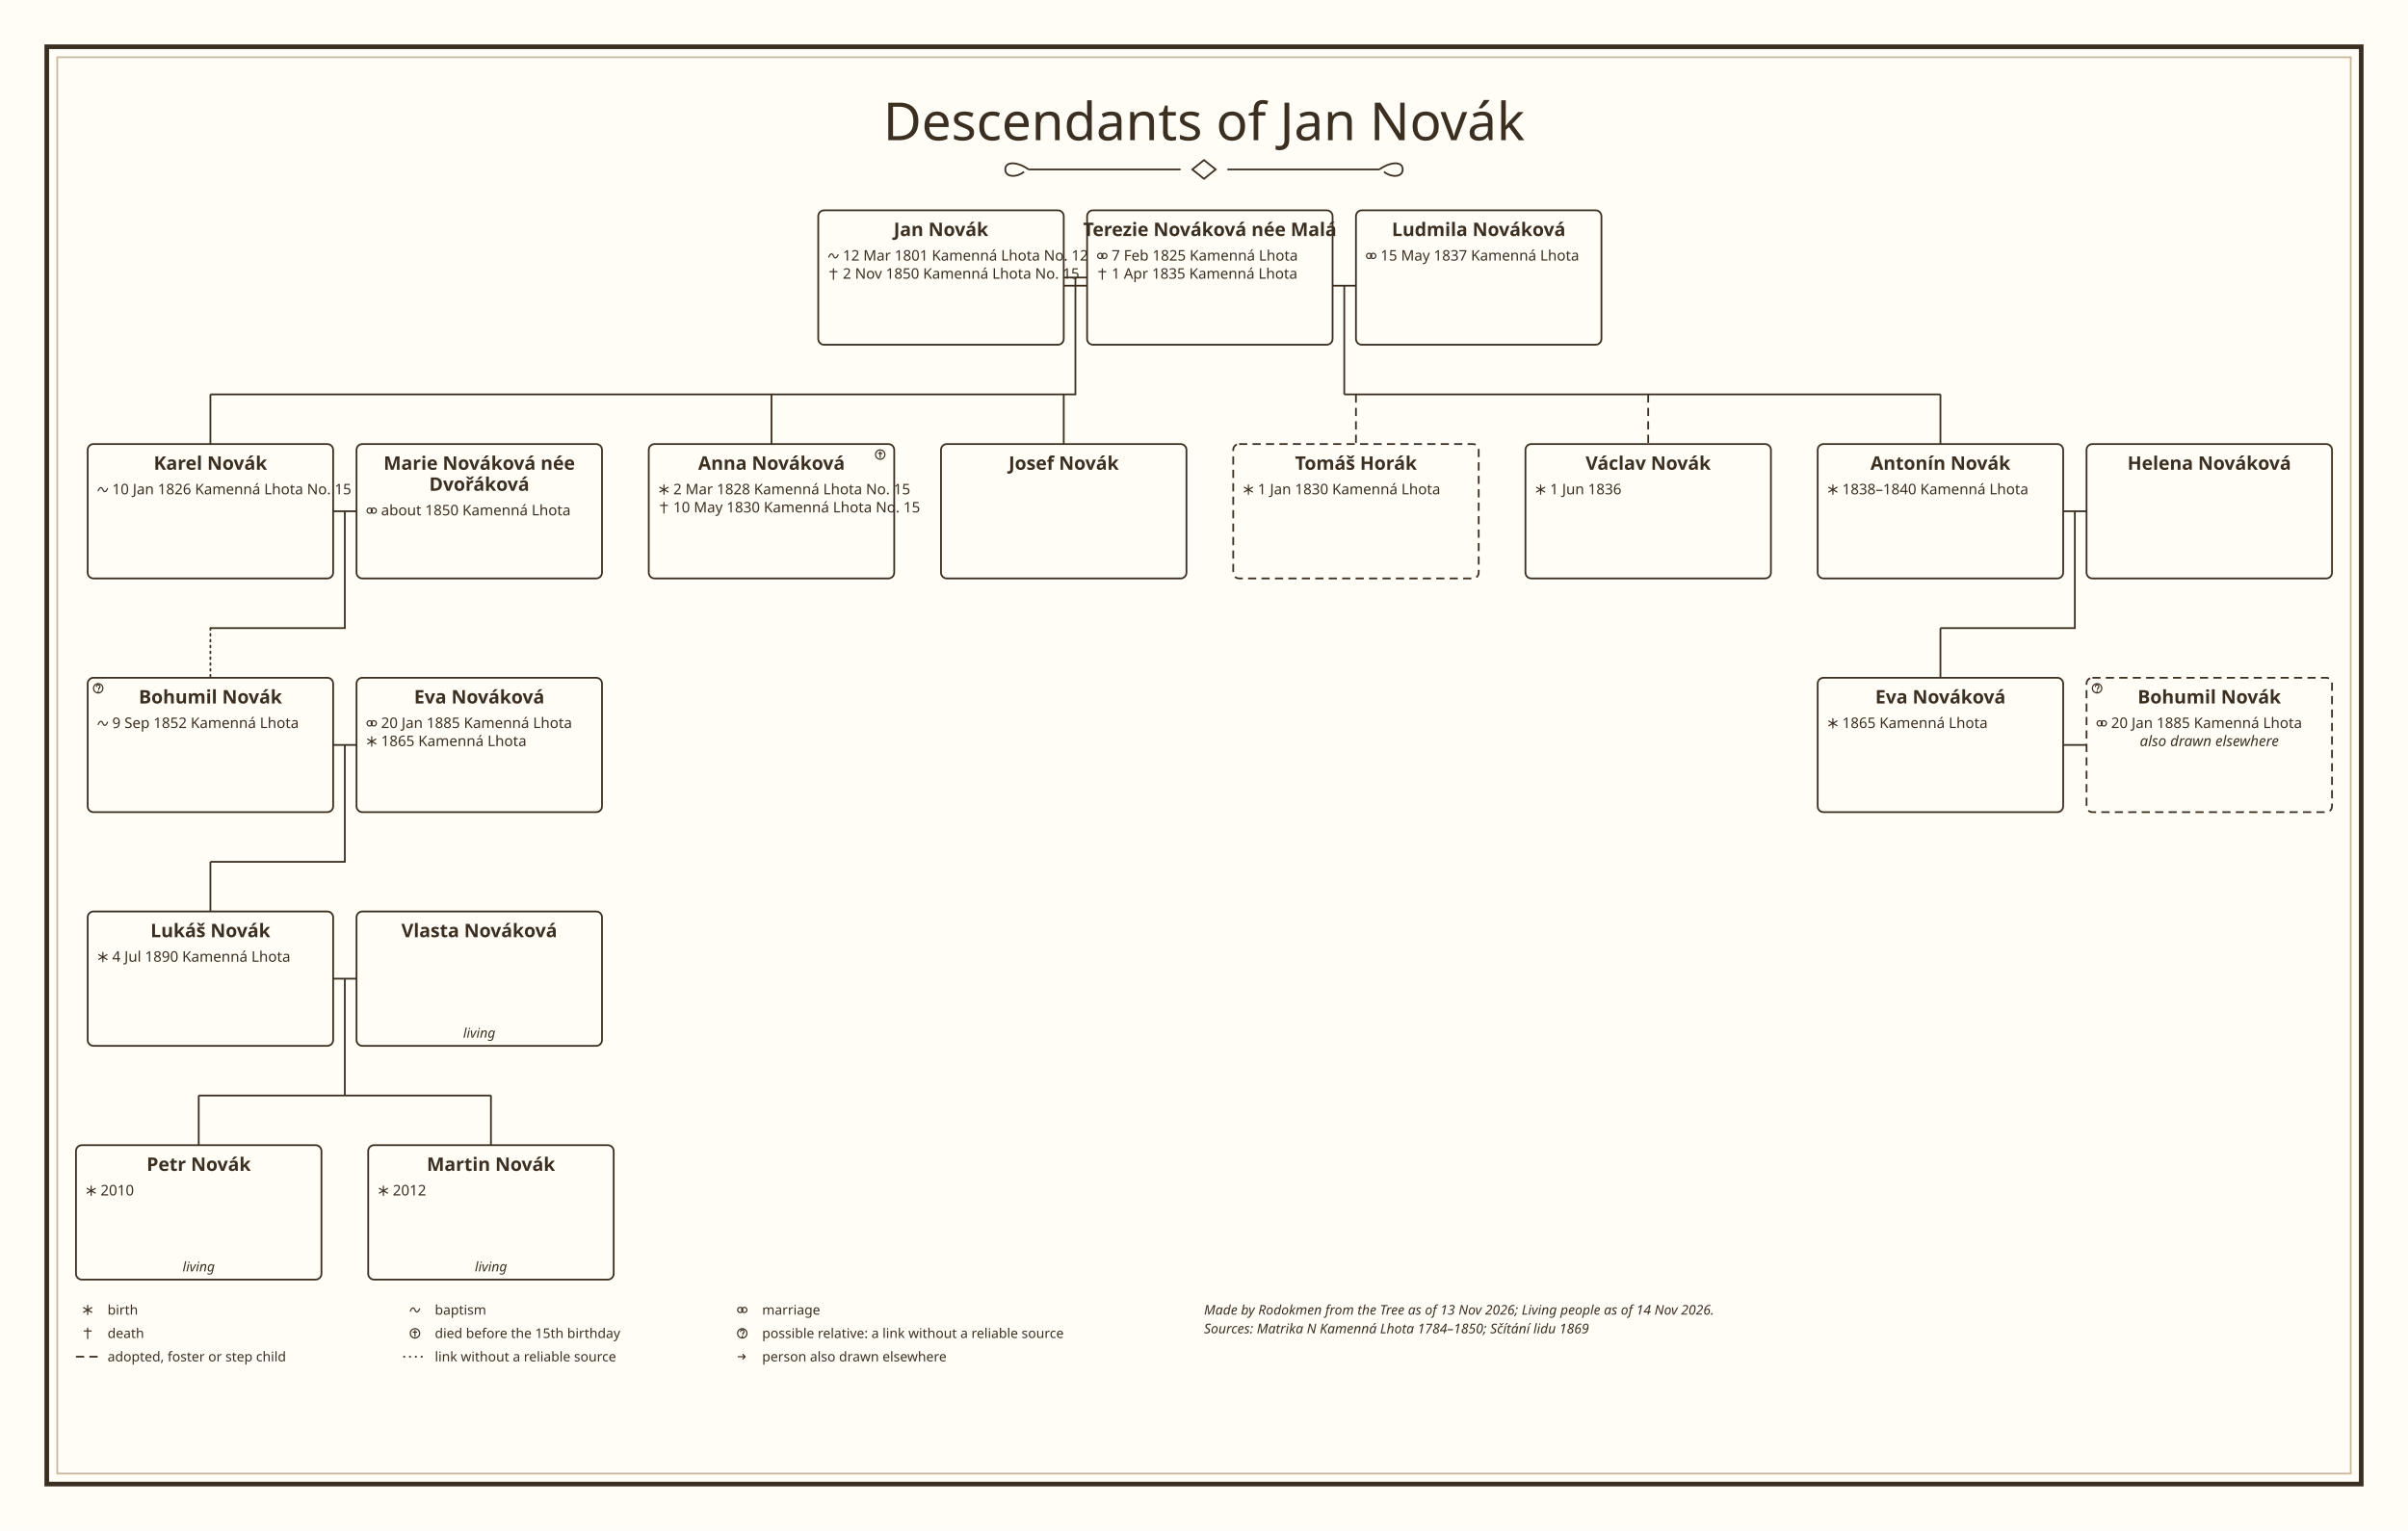
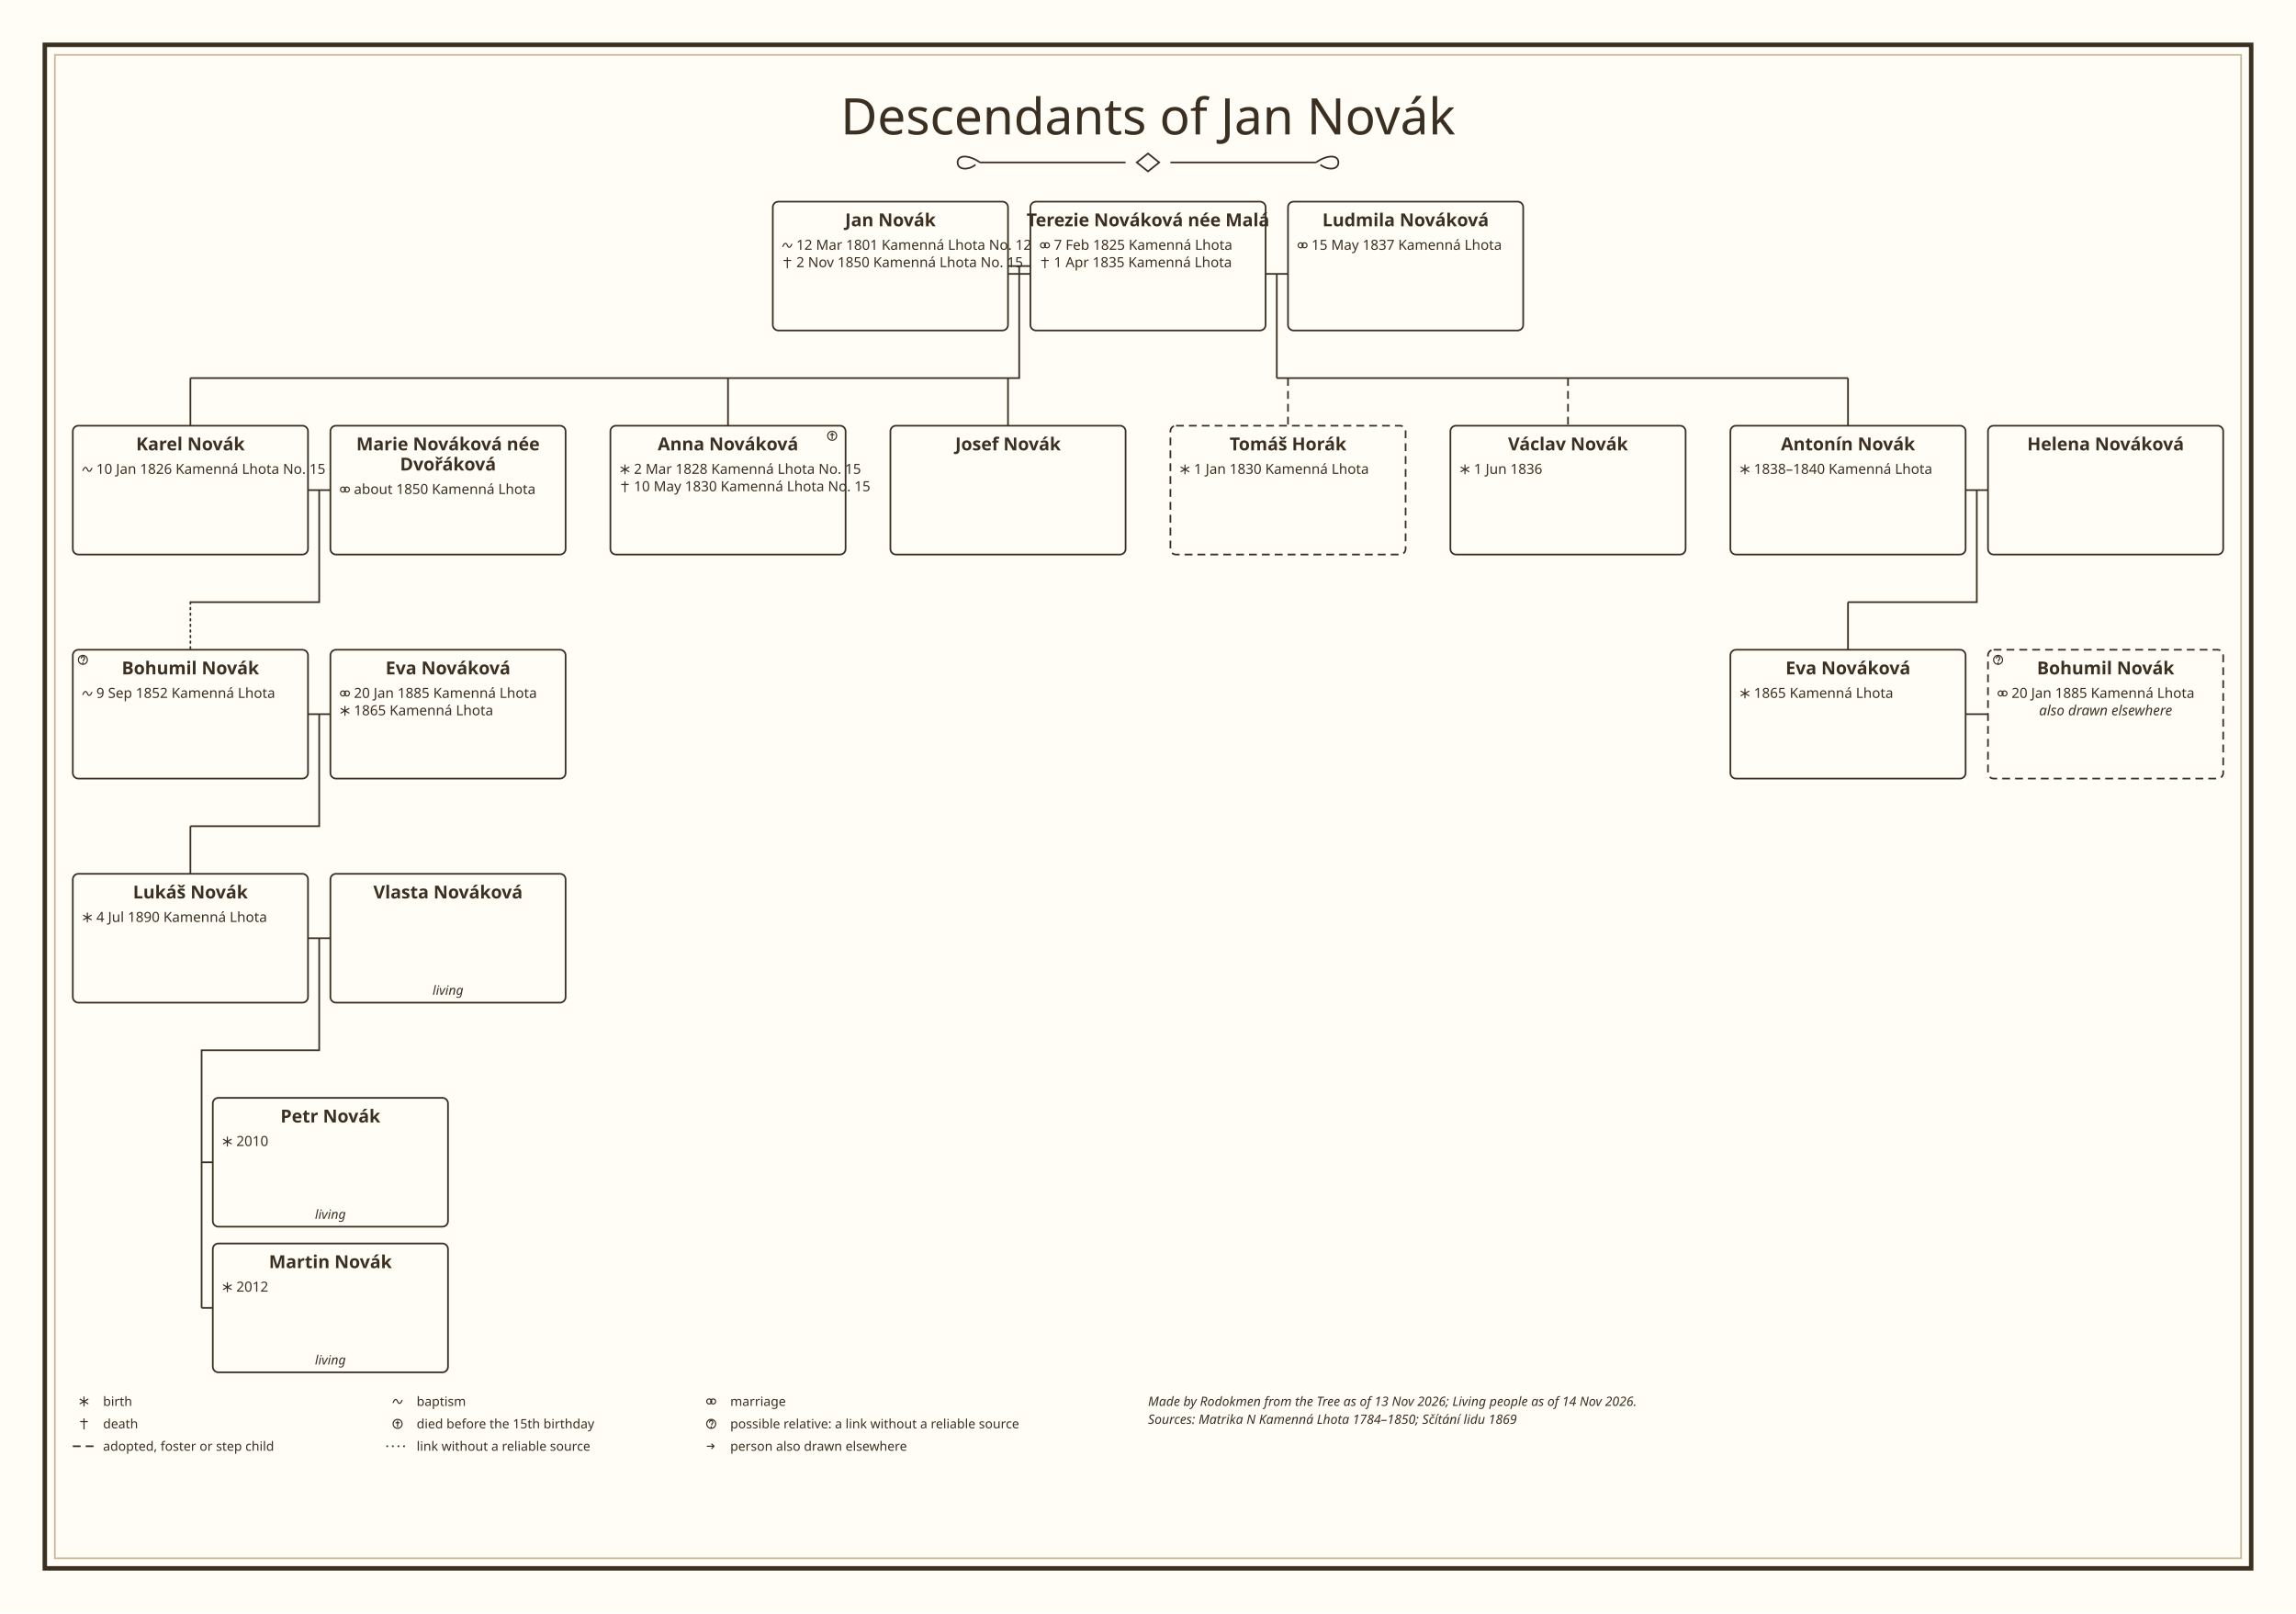
- <svg xmlns="http://www.w3.org/2000/svg" data-sheet="1" height="262mm" viewBox="0 0 4120 2620" width="412mm">
+ <svg xmlns="http://www.w3.org/2000/svg" data-sheet="1" height="288mm" viewBox="0 0 4100 2880" width="410mm">
  <style>/*FONTS*/</style>
-   <rect fill="#fffdf6" height="2620" width="4120" x="0" y="0" />
-   <rect fill="none" height="2460" stroke="#3b2f22" stroke-width="8" width="3960" x="80" y="80" />
-   <rect fill="none" height="2424" stroke="#c9b99a" stroke-width="3" width="3924" x="98" y="98" />
-   <text fill="#3b2f22" font-family="Grenze Gotisch" font-size="90" text-anchor="middle" x="2060" y="240">Descendants of Jan Novák</text>
-   <path d="M-300 0H-40M40 0H300M-300 0c-20 -14 -40 -14 -40 0s20 14 32 4M300 0c20 -14 40 -14 40 0s-20 14 -32 4M0 -16L20 0L0 16L-20 0Z" fill="none" stroke="#3b2f22" stroke-width="3" transform="translate(2060 290)" />
+   <rect fill="#fffdf6" height="2880" width="4100" x="0" y="0" />
+   <rect fill="none" height="2720" stroke="#3b2f22" stroke-width="8" width="3940" x="80" y="80" />
+   <rect fill="none" height="2684" stroke="#c9b99a" stroke-width="3" width="3904" x="98" y="98" />
+   <text fill="#3b2f22" font-family="Grenze Gotisch" font-size="90" text-anchor="middle" x="2050" y="240">Descendants of Jan Novák</text>
+   <path d="M-300 0H-40M40 0H300M-300 0c-20 -14 -40 -14 -40 0s20 14 32 4M300 0c20 -14 40 -14 40 0s-20 14 -32 4M0 -16L20 0L0 16L-20 0Z" fill="none" stroke="#3b2f22" stroke-width="3" transform="translate(2050 290)" />
  <g data-layer="chart" transform="translate(130 360) scale(1.000)">
    <g data-layer="lines">
-       <path d="M1690 115H1730" fill="none" stroke="#3b2f22" stroke-width="3" />
-       <path d="M1690 129H2190" fill="none" stroke="#3b2f22" stroke-width="3" />
-       <path d="M440 515H480" fill="none" stroke="#3b2f22" stroke-width="3" />
-       <path d="M440 915H480" fill="none" stroke="#3b2f22" stroke-width="3" />
-       <path d="M440 1315H480" fill="none" stroke="#3b2f22" stroke-width="3" />
-       <path d="M3400 515H3440" fill="none" stroke="#3b2f22" stroke-width="3" />
-       <path d="M3400 915H3440" fill="none" stroke="#3b2f22" stroke-width="3" />
-       <path d="M1710 115V315H230M1710 315H1710" fill="none" stroke="#3b2f22" stroke-width="3" />
-       <path d="M230 315V400" fill="none" stroke="#3b2f22" stroke-width="3" />
-       <path d="M1190 315V400" fill="none" stroke="#3b2f22" stroke-width="3" />
-       <path d="M1690 315V400" fill="none" stroke="#3b2f22" stroke-width="3" />
-       <path d="M2170 129V315H2170M2170 315H3190" fill="none" stroke="#3b2f22" stroke-width="3" />
-       <path d="M2190 315V400" fill="none" stroke="#3b2f22" stroke-dasharray="14 9" stroke-width="3" />
-       <path d="M2690 315V400" fill="none" stroke="#3b2f22" stroke-dasharray="14 9" stroke-width="3" />
-       <path d="M3190 315V400" fill="none" stroke="#3b2f22" stroke-width="3" />
-       <path d="M460 515V715H230M460 715H460" fill="none" stroke="#3b2f22" stroke-width="3" />
-       <path d="M230 715V800" fill="none" stroke="#3b2f22" stroke-dasharray="3 7" stroke-linecap="round" stroke-width="3" />
-       <path d="M460 915V1115H230M460 1115H460" fill="none" stroke="#3b2f22" stroke-width="3" />
-       <path d="M230 1115V1200" fill="none" stroke="#3b2f22" stroke-width="3" />
-       <path d="M460 1315V1515H210M460 1515H710" fill="none" stroke="#3b2f22" stroke-width="3" />
-       <path d="M210 1515V1600" fill="none" stroke="#3b2f22" stroke-width="3" />
-       <path d="M710 1515V1600" fill="none" stroke="#3b2f22" stroke-width="3" />
-       <path d="M3420 515V715H3190M3420 715H3420" fill="none" stroke="#3b2f22" stroke-width="3" />
-       <path d="M3190 715V800" fill="none" stroke="#3b2f22" stroke-width="3" />
+       <path d="M1670 115H1710" fill="none" stroke="#3b2f22" stroke-width="3" />
+       <path d="M1670 129H2170" fill="none" stroke="#3b2f22" stroke-width="3" />
+       <path d="M420 515H460" fill="none" stroke="#3b2f22" stroke-width="3" />
+       <path d="M420 915H460" fill="none" stroke="#3b2f22" stroke-width="3" />
+       <path d="M420 1315H460" fill="none" stroke="#3b2f22" stroke-width="3" />
+       <path d="M3380 515H3420" fill="none" stroke="#3b2f22" stroke-width="3" />
+       <path d="M3380 915H3420" fill="none" stroke="#3b2f22" stroke-width="3" />
+       <path d="M1690 115V315H210M1690 315H1690" fill="none" stroke="#3b2f22" stroke-width="3" />
+       <path d="M210 315V400" fill="none" stroke="#3b2f22" stroke-width="3" />
+       <path d="M1170 315V400" fill="none" stroke="#3b2f22" stroke-width="3" />
+       <path d="M1670 315V400" fill="none" stroke="#3b2f22" stroke-width="3" />
+       <path d="M2150 129V315H2150M2150 315H3170" fill="none" stroke="#3b2f22" stroke-width="3" />
+       <path d="M2170 315V400" fill="none" stroke="#3b2f22" stroke-dasharray="14 9" stroke-width="3" />
+       <path d="M2670 315V400" fill="none" stroke="#3b2f22" stroke-dasharray="14 9" stroke-width="3" />
+       <path d="M3170 315V400" fill="none" stroke="#3b2f22" stroke-width="3" />
+       <path d="M440 515V715H210M440 715H440" fill="none" stroke="#3b2f22" stroke-width="3" />
+       <path d="M210 715V800" fill="none" stroke="#3b2f22" stroke-dasharray="3 7" stroke-linecap="round" stroke-width="3" />
+       <path d="M440 915V1115H210M440 1115H440" fill="none" stroke="#3b2f22" stroke-width="3" />
+       <path d="M210 1115V1200" fill="none" stroke="#3b2f22" stroke-width="3" />
+       <path d="M440 1315V1515H230V1975" fill="none" stroke="#3b2f22" stroke-width="3" />
+       <path d="M230 1715H250" fill="none" stroke="#3b2f22" stroke-width="3" />
+       <path d="M230 1975H250" fill="none" stroke="#3b2f22" stroke-width="3" />
+       <path d="M3400 515V715H3170M3400 715H3400" fill="none" stroke="#3b2f22" stroke-width="3" />
+       <path d="M3170 715V800" fill="none" stroke="#3b2f22" stroke-width="3" />
    </g>
    <g data-layer="cards">
      <g data-card="person" data-key="0192f0c4-7a1e-7c3b-9d2a-000000000001" data-person="0192f0c4-7a1e-7c3b-9d2a-000000000001">
-         <rect fill="#fffdf6" height="230" rx="10" stroke="#3b2f22" stroke-width="3" width="420" x="1270" y="0" />
-         <text fill="#3b2f22" font-family="EB Garamond" font-size="32" font-weight="600" text-anchor="middle" x="1480" y="44">Jan Novák</text>
-         <text fill="#3b2f22" font-family="EB Garamond" font-size="25" x="1312" y="86">12 Mar 1801 Kamenná Lhota No. 12</text>
-         <text fill="#3b2f22" font-family="EB Garamond" font-size="25" x="1312" y="117">2 Nov 1850 Kamenná Lhota No. 15</text>
-         <path d="M2 12C5 5 8 5 10 10S15 15 18 8" fill="none" stroke="#3b2f22" stroke-linecap="round" stroke-linejoin="round" stroke-width="2" transform="translate(1286 68)" />
-         <path d="M10 1V19M4 6H16" fill="none" stroke="#3b2f22" stroke-linecap="round" stroke-linejoin="round" stroke-width="2" transform="translate(1286 99)" />
+         <rect fill="#fffdf6" height="230" rx="10" stroke="#3b2f22" stroke-width="3" width="420" x="1250" y="0" />
+         <text fill="#3b2f22" font-family="EB Garamond" font-size="32" font-weight="600" text-anchor="middle" x="1460" y="44">Jan Novák</text>
+         <text fill="#3b2f22" font-family="EB Garamond" font-size="25" x="1292" y="86">12 Mar 1801 Kamenná Lhota No. 12</text>
+         <text fill="#3b2f22" font-family="EB Garamond" font-size="25" x="1292" y="117">2 Nov 1850 Kamenná Lhota No. 15</text>
+         <path d="M2 12C5 5 8 5 10 10S15 15 18 8" fill="none" stroke="#3b2f22" stroke-linecap="round" stroke-linejoin="round" stroke-width="2" transform="translate(1266 68)" />
+         <path d="M10 1V19M4 6H16" fill="none" stroke="#3b2f22" stroke-linecap="round" stroke-linejoin="round" stroke-width="2" transform="translate(1266 99)" />
      </g>
      <g data-card="partner" data-key="0192f0c4-7a1e-7c3b-9d2a-000000000001+0192f0c4-7a1e-7c3b-9d2a-000000000101" data-person="0192f0c4-7a1e-7c3b-9d2a-000000000002">
-         <rect fill="#fffdf6" height="230" rx="10" stroke="#3b2f22" stroke-width="3" width="420" x="1730" y="0" />
-         <text fill="#3b2f22" font-family="EB Garamond" font-size="32" font-weight="600" text-anchor="middle" x="1940" y="44">Terezie Nováková née Malá</text>
-         <text fill="#3b2f22" font-family="EB Garamond" font-size="25" x="1772" y="86">7 Feb 1825 Kamenná Lhota</text>
-         <text fill="#3b2f22" font-family="EB Garamond" font-size="25" x="1772" y="117">1 Apr 1835 Kamenná Lhota</text>
-         <path d="M2 10a4.5 4.5 0 1 0 9 0a4.5 4.5 0 1 0 -9 0M9 10a4.5 4.5 0 1 0 9 0a4.5 4.5 0 1 0 -9 0" fill="none" stroke="#3b2f22" stroke-linecap="round" stroke-linejoin="round" stroke-width="2" transform="translate(1746 68)" />
-         <path d="M10 1V19M4 6H16" fill="none" stroke="#3b2f22" stroke-linecap="round" stroke-linejoin="round" stroke-width="2" transform="translate(1746 99)" />
+         <rect fill="#fffdf6" height="230" rx="10" stroke="#3b2f22" stroke-width="3" width="420" x="1710" y="0" />
+         <text fill="#3b2f22" font-family="EB Garamond" font-size="32" font-weight="600" text-anchor="middle" x="1920" y="44">Terezie Nováková née Malá</text>
+         <text fill="#3b2f22" font-family="EB Garamond" font-size="25" x="1752" y="86">7 Feb 1825 Kamenná Lhota</text>
+         <text fill="#3b2f22" font-family="EB Garamond" font-size="25" x="1752" y="117">1 Apr 1835 Kamenná Lhota</text>
+         <path d="M2 10a4.5 4.5 0 1 0 9 0a4.5 4.5 0 1 0 -9 0M9 10a4.5 4.5 0 1 0 9 0a4.5 4.5 0 1 0 -9 0" fill="none" stroke="#3b2f22" stroke-linecap="round" stroke-linejoin="round" stroke-width="2" transform="translate(1726 68)" />
+         <path d="M10 1V19M4 6H16" fill="none" stroke="#3b2f22" stroke-linecap="round" stroke-linejoin="round" stroke-width="2" transform="translate(1726 99)" />
      </g>
      <g data-card="partner" data-key="0192f0c4-7a1e-7c3b-9d2a-000000000001+0192f0c4-7a1e-7c3b-9d2a-000000000102" data-person="0192f0c4-7a1e-7c3b-9d2a-000000000003">
-         <rect fill="#fffdf6" height="230" rx="10" stroke="#3b2f22" stroke-width="3" width="420" x="2190" y="0" />
-         <text fill="#3b2f22" font-family="EB Garamond" font-size="32" font-weight="600" text-anchor="middle" x="2400" y="44">Ludmila Nováková</text>
-         <text fill="#3b2f22" font-family="EB Garamond" font-size="25" x="2232" y="86">15 May 1837 Kamenná Lhota</text>
-         <path d="M2 10a4.5 4.5 0 1 0 9 0a4.5 4.5 0 1 0 -9 0M9 10a4.5 4.5 0 1 0 9 0a4.5 4.5 0 1 0 -9 0" fill="none" stroke="#3b2f22" stroke-linecap="round" stroke-linejoin="round" stroke-width="2" transform="translate(2206 68)" />
+         <rect fill="#fffdf6" height="230" rx="10" stroke="#3b2f22" stroke-width="3" width="420" x="2170" y="0" />
+         <text fill="#3b2f22" font-family="EB Garamond" font-size="32" font-weight="600" text-anchor="middle" x="2380" y="44">Ludmila Nováková</text>
+         <text fill="#3b2f22" font-family="EB Garamond" font-size="25" x="2212" y="86">15 May 1837 Kamenná Lhota</text>
+         <path d="M2 10a4.5 4.5 0 1 0 9 0a4.5 4.5 0 1 0 -9 0M9 10a4.5 4.5 0 1 0 9 0a4.5 4.5 0 1 0 -9 0" fill="none" stroke="#3b2f22" stroke-linecap="round" stroke-linejoin="round" stroke-width="2" transform="translate(2186 68)" />
      </g>
      <g data-card="person" data-key="0192f0c4-7a1e-7c3b-9d2a-000000000004" data-person="0192f0c4-7a1e-7c3b-9d2a-000000000004">
-         <rect fill="#fffdf6" height="230" rx="10" stroke="#3b2f22" stroke-width="3" width="420" x="20" y="400" />
-         <text fill="#3b2f22" font-family="EB Garamond" font-size="32" font-weight="600" text-anchor="middle" x="230" y="444">Karel Novák</text>
-         <text fill="#3b2f22" font-family="EB Garamond" font-size="25" x="62" y="486">10 Jan 1826 Kamenná Lhota No. 15</text>
-         <path d="M2 12C5 5 8 5 10 10S15 15 18 8" fill="none" stroke="#3b2f22" stroke-linecap="round" stroke-linejoin="round" stroke-width="2" transform="translate(36 468)" />
+         <rect fill="#fffdf6" height="230" rx="10" stroke="#3b2f22" stroke-width="3" width="420" x="0" y="400" />
+         <text fill="#3b2f22" font-family="EB Garamond" font-size="32" font-weight="600" text-anchor="middle" x="210" y="444">Karel Novák</text>
+         <text fill="#3b2f22" font-family="EB Garamond" font-size="25" x="42" y="486">10 Jan 1826 Kamenná Lhota No. 15</text>
+         <path d="M2 12C5 5 8 5 10 10S15 15 18 8" fill="none" stroke="#3b2f22" stroke-linecap="round" stroke-linejoin="round" stroke-width="2" transform="translate(16 468)" />
      </g>
      <g data-card="partner" data-key="0192f0c4-7a1e-7c3b-9d2a-000000000004+0192f0c4-7a1e-7c3b-9d2a-000000000103" data-person="0192f0c4-7a1e-7c3b-9d2a-000000000010">
-         <rect fill="#fffdf6" height="230" rx="10" stroke="#3b2f22" stroke-width="3" width="420" x="480" y="400" />
-         <text fill="#3b2f22" font-family="EB Garamond" font-size="32" font-weight="600" text-anchor="middle" x="690" y="444">Marie Nováková née</text>
-         <text fill="#3b2f22" font-family="EB Garamond" font-size="32" font-weight="600" text-anchor="middle" x="690" y="480">Dvořáková</text>
-         <text fill="#3b2f22" font-family="EB Garamond" font-size="25" x="522" y="522">about 1850 Kamenná Lhota</text>
-         <path d="M2 10a4.5 4.5 0 1 0 9 0a4.5 4.5 0 1 0 -9 0M9 10a4.5 4.5 0 1 0 9 0a4.5 4.5 0 1 0 -9 0" fill="none" stroke="#3b2f22" stroke-linecap="round" stroke-linejoin="round" stroke-width="2" transform="translate(496 504)" />
+         <rect fill="#fffdf6" height="230" rx="10" stroke="#3b2f22" stroke-width="3" width="420" x="460" y="400" />
+         <text fill="#3b2f22" font-family="EB Garamond" font-size="32" font-weight="600" text-anchor="middle" x="670" y="444">Marie Nováková née</text>
+         <text fill="#3b2f22" font-family="EB Garamond" font-size="32" font-weight="600" text-anchor="middle" x="670" y="480">Dvořáková</text>
+         <text fill="#3b2f22" font-family="EB Garamond" font-size="25" x="502" y="522">about 1850 Kamenná Lhota</text>
+         <path d="M2 10a4.5 4.5 0 1 0 9 0a4.5 4.5 0 1 0 -9 0M9 10a4.5 4.5 0 1 0 9 0a4.5 4.5 0 1 0 -9 0" fill="none" stroke="#3b2f22" stroke-linecap="round" stroke-linejoin="round" stroke-width="2" transform="translate(476 504)" />
      </g>
      <g data-card="person" data-key="0192f0c4-7a1e-7c3b-9d2a-000000000011" data-person="0192f0c4-7a1e-7c3b-9d2a-000000000011">
-         <rect fill="#fffdf6" height="230" rx="10" stroke="#3b2f22" stroke-width="3" width="420" x="20" y="800" />
-         <text fill="#3b2f22" font-family="EB Garamond" font-size="32" font-weight="600" text-anchor="middle" x="230" y="844">Bohumil Novák</text>
-         <text fill="#3b2f22" font-family="EB Garamond" font-size="25" x="62" y="886">9 Sep 1852 Kamenná Lhota</text>
-         <path d="M2 12C5 5 8 5 10 10S15 15 18 8" fill="none" stroke="#3b2f22" stroke-linecap="round" stroke-linejoin="round" stroke-width="2" transform="translate(36 868)" />
-         <path d="M7 7a3 3 0 1 1 4 3v2M10 15v2M2 10a8 8 0 1 0 16 0a8 8 0 1 0 -16 0" fill="none" stroke="#3b2f22" stroke-linecap="round" stroke-linejoin="round" stroke-width="2" transform="translate(28 808)" />
+         <rect fill="#fffdf6" height="230" rx="10" stroke="#3b2f22" stroke-width="3" width="420" x="0" y="800" />
+         <text fill="#3b2f22" font-family="EB Garamond" font-size="32" font-weight="600" text-anchor="middle" x="210" y="844">Bohumil Novák</text>
+         <text fill="#3b2f22" font-family="EB Garamond" font-size="25" x="42" y="886">9 Sep 1852 Kamenná Lhota</text>
+         <path d="M2 12C5 5 8 5 10 10S15 15 18 8" fill="none" stroke="#3b2f22" stroke-linecap="round" stroke-linejoin="round" stroke-width="2" transform="translate(16 868)" />
+         <path d="M7 7a3 3 0 1 1 4 3v2M10 15v2M2 10a8 8 0 1 0 16 0a8 8 0 1 0 -16 0" fill="none" stroke="#3b2f22" stroke-linecap="round" stroke-linejoin="round" stroke-width="2" transform="translate(8 808)" />
      </g>
      <g data-card="partner" data-key="0192f0c4-7a1e-7c3b-9d2a-000000000011+0192f0c4-7a1e-7c3b-9d2a-000000000105" data-person="0192f0c4-7a1e-7c3b-9d2a-000000000012">
-         <rect fill="#fffdf6" height="230" rx="10" stroke="#3b2f22" stroke-width="3" width="420" x="480" y="800" />
-         <text fill="#3b2f22" font-family="EB Garamond" font-size="32" font-weight="600" text-anchor="middle" x="690" y="844">Eva Nováková</text>
-         <text fill="#3b2f22" font-family="EB Garamond" font-size="25" x="522" y="886">20 Jan 1885 Kamenná Lhota</text>
-         <text fill="#3b2f22" font-family="EB Garamond" font-size="25" x="522" y="917">1865 Kamenná Lhota</text>
-         <path d="M2 10a4.5 4.5 0 1 0 9 0a4.5 4.5 0 1 0 -9 0M9 10a4.5 4.5 0 1 0 9 0a4.5 4.5 0 1 0 -9 0" fill="none" stroke="#3b2f22" stroke-linecap="round" stroke-linejoin="round" stroke-width="2" transform="translate(496 868)" />
-         <path d="M10 2V18M3 6L17 14M17 6L3 14" fill="none" stroke="#3b2f22" stroke-linecap="round" stroke-linejoin="round" stroke-width="2" transform="translate(496 899)" />
+         <rect fill="#fffdf6" height="230" rx="10" stroke="#3b2f22" stroke-width="3" width="420" x="460" y="800" />
+         <text fill="#3b2f22" font-family="EB Garamond" font-size="32" font-weight="600" text-anchor="middle" x="670" y="844">Eva Nováková</text>
+         <text fill="#3b2f22" font-family="EB Garamond" font-size="25" x="502" y="886">20 Jan 1885 Kamenná Lhota</text>
+         <text fill="#3b2f22" font-family="EB Garamond" font-size="25" x="502" y="917">1865 Kamenná Lhota</text>
+         <path d="M2 10a4.5 4.5 0 1 0 9 0a4.5 4.5 0 1 0 -9 0M9 10a4.5 4.5 0 1 0 9 0a4.5 4.5 0 1 0 -9 0" fill="none" stroke="#3b2f22" stroke-linecap="round" stroke-linejoin="round" stroke-width="2" transform="translate(476 868)" />
+         <path d="M10 2V18M3 6L17 14M17 6L3 14" fill="none" stroke="#3b2f22" stroke-linecap="round" stroke-linejoin="round" stroke-width="2" transform="translate(476 899)" />
      </g>
      <g data-card="person" data-key="0192f0c4-7a1e-7c3b-9d2a-000000000013" data-person="0192f0c4-7a1e-7c3b-9d2a-000000000013">
-         <rect fill="#fffdf6" height="230" rx="10" stroke="#3b2f22" stroke-width="3" width="420" x="20" y="1200" />
-         <text fill="#3b2f22" font-family="EB Garamond" font-size="32" font-weight="600" text-anchor="middle" x="230" y="1244">Lukáš Novák</text>
-         <text fill="#3b2f22" font-family="EB Garamond" font-size="25" x="62" y="1286">4 Jul 1890 Kamenná Lhota</text>
-         <path d="M10 2V18M3 6L17 14M17 6L3 14" fill="none" stroke="#3b2f22" stroke-linecap="round" stroke-linejoin="round" stroke-width="2" transform="translate(36 1268)" />
+         <rect fill="#fffdf6" height="230" rx="10" stroke="#3b2f22" stroke-width="3" width="420" x="0" y="1200" />
+         <text fill="#3b2f22" font-family="EB Garamond" font-size="32" font-weight="600" text-anchor="middle" x="210" y="1244">Lukáš Novák</text>
+         <text fill="#3b2f22" font-family="EB Garamond" font-size="25" x="42" y="1286">4 Jul 1890 Kamenná Lhota</text>
+         <path d="M10 2V18M3 6L17 14M17 6L3 14" fill="none" stroke="#3b2f22" stroke-linecap="round" stroke-linejoin="round" stroke-width="2" transform="translate(16 1268)" />
      </g>
      <g data-card="partner" data-key="0192f0c4-7a1e-7c3b-9d2a-000000000013+0192f0c4-7a1e-7c3b-9d2a-000000000106" data-person="0192f0c4-7a1e-7c3b-9d2a-000000000017">
-         <rect fill="#fffdf6" height="230" rx="10" stroke="#3b2f22" stroke-width="3" width="420" x="480" y="1200" />
-         <text fill="#3b2f22" font-family="EB Garamond" font-size="32" font-weight="600" text-anchor="middle" x="690" y="1244">Vlasta Nováková</text>
-         <text fill="#3b2f22" font-family="EB Garamond" font-size="23" font-style="italic" text-anchor="middle" x="690" y="1416">living</text>
+         <rect fill="#fffdf6" height="230" rx="10" stroke="#3b2f22" stroke-width="3" width="420" x="460" y="1200" />
+         <text fill="#3b2f22" font-family="EB Garamond" font-size="32" font-weight="600" text-anchor="middle" x="670" y="1244">Vlasta Nováková</text>
+         <text fill="#3b2f22" font-family="EB Garamond" font-size="23" font-style="italic" text-anchor="middle" x="670" y="1416">living</text>
      </g>
      <g data-card="person" data-key="0192f0c4-7a1e-7c3b-9d2a-000000000014" data-person="0192f0c4-7a1e-7c3b-9d2a-000000000014">
-         <rect fill="#fffdf6" height="230" rx="10" stroke="#3b2f22" stroke-width="3" width="420" x="0" y="1600" />
-         <text fill="#3b2f22" font-family="EB Garamond" font-size="32" font-weight="600" text-anchor="middle" x="210" y="1644">Petr Novák</text>
-         <text fill="#3b2f22" font-family="EB Garamond" font-size="25" x="42" y="1686">2010</text>
-         <text fill="#3b2f22" font-family="EB Garamond" font-size="23" font-style="italic" text-anchor="middle" x="210" y="1816">living</text>
-         <path d="M10 2V18M3 6L17 14M17 6L3 14" fill="none" stroke="#3b2f22" stroke-linecap="round" stroke-linejoin="round" stroke-width="2" transform="translate(16 1668)" />
+         <rect fill="#fffdf6" height="230" rx="10" stroke="#3b2f22" stroke-width="3" width="420" x="250" y="1600" />
+         <text fill="#3b2f22" font-family="EB Garamond" font-size="32" font-weight="600" text-anchor="middle" x="460" y="1644">Petr Novák</text>
+         <text fill="#3b2f22" font-family="EB Garamond" font-size="25" x="292" y="1686">2010</text>
+         <text fill="#3b2f22" font-family="EB Garamond" font-size="23" font-style="italic" text-anchor="middle" x="460" y="1816">living</text>
+         <path d="M10 2V18M3 6L17 14M17 6L3 14" fill="none" stroke="#3b2f22" stroke-linecap="round" stroke-linejoin="round" stroke-width="2" transform="translate(266 1668)" />
      </g>
      <g data-card="person" data-key="0192f0c4-7a1e-7c3b-9d2a-000000000018" data-person="0192f0c4-7a1e-7c3b-9d2a-000000000018">
-         <rect fill="#fffdf6" height="230" rx="10" stroke="#3b2f22" stroke-width="3" width="420" x="500" y="1600" />
-         <text fill="#3b2f22" font-family="EB Garamond" font-size="32" font-weight="600" text-anchor="middle" x="710" y="1644">Martin Novák</text>
-         <text fill="#3b2f22" font-family="EB Garamond" font-size="25" x="542" y="1686">2012</text>
-         <text fill="#3b2f22" font-family="EB Garamond" font-size="23" font-style="italic" text-anchor="middle" x="710" y="1816">living</text>
-         <path d="M10 2V18M3 6L17 14M17 6L3 14" fill="none" stroke="#3b2f22" stroke-linecap="round" stroke-linejoin="round" stroke-width="2" transform="translate(516 1668)" />
+         <rect fill="#fffdf6" height="230" rx="10" stroke="#3b2f22" stroke-width="3" width="420" x="250" y="1860" />
+         <text fill="#3b2f22" font-family="EB Garamond" font-size="32" font-weight="600" text-anchor="middle" x="460" y="1904">Martin Novák</text>
+         <text fill="#3b2f22" font-family="EB Garamond" font-size="25" x="292" y="1946">2012</text>
+         <text fill="#3b2f22" font-family="EB Garamond" font-size="23" font-style="italic" text-anchor="middle" x="460" y="2076">living</text>
+         <path d="M10 2V18M3 6L17 14M17 6L3 14" fill="none" stroke="#3b2f22" stroke-linecap="round" stroke-linejoin="round" stroke-width="2" transform="translate(266 1928)" />
      </g>
      <g data-card="person" data-key="0192f0c4-7a1e-7c3b-9d2a-000000000005" data-person="0192f0c4-7a1e-7c3b-9d2a-000000000005">
-         <rect fill="#fffdf6" height="230" rx="10" stroke="#3b2f22" stroke-width="3" width="420" x="980" y="400" />
-         <text fill="#3b2f22" font-family="EB Garamond" font-size="32" font-weight="600" text-anchor="middle" x="1190" y="444">Anna Nováková</text>
-         <text fill="#3b2f22" font-family="EB Garamond" font-size="25" x="1022" y="486">2 Mar 1828 Kamenná Lhota No. 15</text>
-         <text fill="#3b2f22" font-family="EB Garamond" font-size="25" x="1022" y="517">10 May 1830 Kamenná Lhota No. 15</text>
-         <path d="M10 2V18M3 6L17 14M17 6L3 14" fill="none" stroke="#3b2f22" stroke-linecap="round" stroke-linejoin="round" stroke-width="2" transform="translate(996 468)" />
-         <path d="M10 1V19M4 6H16" fill="none" stroke="#3b2f22" stroke-linecap="round" stroke-linejoin="round" stroke-width="2" transform="translate(996 499)" />
-         <path d="M10 5V15M7 8H13M2 10a8 8 0 1 0 16 0a8 8 0 1 0 -16 0" fill="none" stroke="#3b2f22" stroke-linecap="round" stroke-linejoin="round" stroke-width="2" transform="translate(1366 408)" />
+         <rect fill="#fffdf6" height="230" rx="10" stroke="#3b2f22" stroke-width="3" width="420" x="960" y="400" />
+         <text fill="#3b2f22" font-family="EB Garamond" font-size="32" font-weight="600" text-anchor="middle" x="1170" y="444">Anna Nováková</text>
+         <text fill="#3b2f22" font-family="EB Garamond" font-size="25" x="1002" y="486">2 Mar 1828 Kamenná Lhota No. 15</text>
+         <text fill="#3b2f22" font-family="EB Garamond" font-size="25" x="1002" y="517">10 May 1830 Kamenná Lhota No. 15</text>
+         <path d="M10 2V18M3 6L17 14M17 6L3 14" fill="none" stroke="#3b2f22" stroke-linecap="round" stroke-linejoin="round" stroke-width="2" transform="translate(976 468)" />
+         <path d="M10 1V19M4 6H16" fill="none" stroke="#3b2f22" stroke-linecap="round" stroke-linejoin="round" stroke-width="2" transform="translate(976 499)" />
+         <path d="M10 5V15M7 8H13M2 10a8 8 0 1 0 16 0a8 8 0 1 0 -16 0" fill="none" stroke="#3b2f22" stroke-linecap="round" stroke-linejoin="round" stroke-width="2" transform="translate(1346 408)" />
      </g>
      <g data-card="person" data-key="0192f0c4-7a1e-7c3b-9d2a-000000000006" data-person="0192f0c4-7a1e-7c3b-9d2a-000000000006">
-         <rect fill="#fffdf6" height="230" rx="10" stroke="#3b2f22" stroke-width="3" width="420" x="1480" y="400" />
-         <text fill="#3b2f22" font-family="EB Garamond" font-size="32" font-weight="600" text-anchor="middle" x="1690" y="444">Josef Novák</text>
+         <rect fill="#fffdf6" height="230" rx="10" stroke="#3b2f22" stroke-width="3" width="420" x="1460" y="400" />
+         <text fill="#3b2f22" font-family="EB Garamond" font-size="32" font-weight="600" text-anchor="middle" x="1670" y="444">Josef Novák</text>
      </g>
      <g data-card="person" data-key="0192f0c4-7a1e-7c3b-9d2a-000000000009/0192f0c4-7a1e-7c3b-9d2a-000000000102" data-person="0192f0c4-7a1e-7c3b-9d2a-000000000009">
-         <rect fill="#fffdf6" height="230" rx="10" stroke="#3b2f22" stroke-dasharray="14 9" stroke-width="3" width="420" x="1980" y="400" />
-         <text fill="#3b2f22" font-family="EB Garamond" font-size="32" font-weight="600" text-anchor="middle" x="2190" y="444">Tomáš Horák</text>
-         <text fill="#3b2f22" font-family="EB Garamond" font-size="25" x="2022" y="486">1 Jan 1830 Kamenná Lhota</text>
-         <path d="M10 2V18M3 6L17 14M17 6L3 14" fill="none" stroke="#3b2f22" stroke-linecap="round" stroke-linejoin="round" stroke-width="2" transform="translate(1996 468)" />
+         <rect fill="#fffdf6" height="230" rx="10" stroke="#3b2f22" stroke-dasharray="14 9" stroke-width="3" width="420" x="1960" y="400" />
+         <text fill="#3b2f22" font-family="EB Garamond" font-size="32" font-weight="600" text-anchor="middle" x="2170" y="444">Tomáš Horák</text>
+         <text fill="#3b2f22" font-family="EB Garamond" font-size="25" x="2002" y="486">1 Jan 1830 Kamenná Lhota</text>
+         <path d="M10 2V18M3 6L17 14M17 6L3 14" fill="none" stroke="#3b2f22" stroke-linecap="round" stroke-linejoin="round" stroke-width="2" transform="translate(1976 468)" />
      </g>
      <g data-card="person" data-key="0192f0c4-7a1e-7c3b-9d2a-000000000008" data-person="0192f0c4-7a1e-7c3b-9d2a-000000000008">
-         <rect fill="#fffdf6" height="230" rx="10" stroke="#3b2f22" stroke-width="3" width="420" x="2480" y="400" />
-         <text fill="#3b2f22" font-family="EB Garamond" font-size="32" font-weight="600" text-anchor="middle" x="2690" y="444">Václav Novák</text>
-         <text fill="#3b2f22" font-family="EB Garamond" font-size="25" x="2522" y="486">1 Jun 1836</text>
-         <path d="M10 2V18M3 6L17 14M17 6L3 14" fill="none" stroke="#3b2f22" stroke-linecap="round" stroke-linejoin="round" stroke-width="2" transform="translate(2496 468)" />
+         <rect fill="#fffdf6" height="230" rx="10" stroke="#3b2f22" stroke-width="3" width="420" x="2460" y="400" />
+         <text fill="#3b2f22" font-family="EB Garamond" font-size="32" font-weight="600" text-anchor="middle" x="2670" y="444">Václav Novák</text>
+         <text fill="#3b2f22" font-family="EB Garamond" font-size="25" x="2502" y="486">1 Jun 1836</text>
+         <path d="M10 2V18M3 6L17 14M17 6L3 14" fill="none" stroke="#3b2f22" stroke-linecap="round" stroke-linejoin="round" stroke-width="2" transform="translate(2476 468)" />
      </g>
      <g data-card="person" data-key="0192f0c4-7a1e-7c3b-9d2a-000000000007" data-person="0192f0c4-7a1e-7c3b-9d2a-000000000007">
-         <rect fill="#fffdf6" height="230" rx="10" stroke="#3b2f22" stroke-width="3" width="420" x="2980" y="400" />
-         <text fill="#3b2f22" font-family="EB Garamond" font-size="32" font-weight="600" text-anchor="middle" x="3190" y="444">Antonín Novák</text>
-         <text fill="#3b2f22" font-family="EB Garamond" font-size="25" x="3022" y="486">1838–1840 Kamenná Lhota</text>
-         <path d="M10 2V18M3 6L17 14M17 6L3 14" fill="none" stroke="#3b2f22" stroke-linecap="round" stroke-linejoin="round" stroke-width="2" transform="translate(2996 468)" />
+         <rect fill="#fffdf6" height="230" rx="10" stroke="#3b2f22" stroke-width="3" width="420" x="2960" y="400" />
+         <text fill="#3b2f22" font-family="EB Garamond" font-size="32" font-weight="600" text-anchor="middle" x="3170" y="444">Antonín Novák</text>
+         <text fill="#3b2f22" font-family="EB Garamond" font-size="25" x="3002" y="486">1838–1840 Kamenná Lhota</text>
+         <path d="M10 2V18M3 6L17 14M17 6L3 14" fill="none" stroke="#3b2f22" stroke-linecap="round" stroke-linejoin="round" stroke-width="2" transform="translate(2976 468)" />
      </g>
      <g data-card="partner" data-key="0192f0c4-7a1e-7c3b-9d2a-000000000007+0192f0c4-7a1e-7c3b-9d2a-000000000104" data-person="0192f0c4-7a1e-7c3b-9d2a-000000000016">
-         <rect fill="#fffdf6" height="230" rx="10" stroke="#3b2f22" stroke-width="3" width="420" x="3440" y="400" />
-         <text fill="#3b2f22" font-family="EB Garamond" font-size="32" font-weight="600" text-anchor="middle" x="3650" y="444">Helena Nováková</text>
+         <rect fill="#fffdf6" height="230" rx="10" stroke="#3b2f22" stroke-width="3" width="420" x="3420" y="400" />
+         <text fill="#3b2f22" font-family="EB Garamond" font-size="32" font-weight="600" text-anchor="middle" x="3630" y="444">Helena Nováková</text>
      </g>
      <g data-card="person" data-key="0192f0c4-7a1e-7c3b-9d2a-000000000012" data-person="0192f0c4-7a1e-7c3b-9d2a-000000000012">
-         <rect fill="#fffdf6" height="230" rx="10" stroke="#3b2f22" stroke-width="3" width="420" x="2980" y="800" />
-         <text fill="#3b2f22" font-family="EB Garamond" font-size="32" font-weight="600" text-anchor="middle" x="3190" y="844">Eva Nováková</text>
-         <text fill="#3b2f22" font-family="EB Garamond" font-size="25" x="3022" y="886">1865 Kamenná Lhota</text>
-         <path d="M10 2V18M3 6L17 14M17 6L3 14" fill="none" stroke="#3b2f22" stroke-linecap="round" stroke-linejoin="round" stroke-width="2" transform="translate(2996 868)" />
+         <rect fill="#fffdf6" height="230" rx="10" stroke="#3b2f22" stroke-width="3" width="420" x="2960" y="800" />
+         <text fill="#3b2f22" font-family="EB Garamond" font-size="32" font-weight="600" text-anchor="middle" x="3170" y="844">Eva Nováková</text>
+         <text fill="#3b2f22" font-family="EB Garamond" font-size="25" x="3002" y="886">1865 Kamenná Lhota</text>
+         <path d="M10 2V18M3 6L17 14M17 6L3 14" fill="none" stroke="#3b2f22" stroke-linecap="round" stroke-linejoin="round" stroke-width="2" transform="translate(2976 868)" />
      </g>
      <g data-card="pointer" data-key="0192f0c4-7a1e-7c3b-9d2a-000000000012+0192f0c4-7a1e-7c3b-9d2a-000000000105" data-person="0192f0c4-7a1e-7c3b-9d2a-000000000011">
-         <rect fill="#fffdf6" height="230" rx="10" stroke="#3b2f22" stroke-dasharray="14 9" stroke-width="3" width="420" x="3440" y="800" />
-         <text fill="#3b2f22" font-family="EB Garamond" font-size="32" font-weight="600" text-anchor="middle" x="3650" y="844">Bohumil Novák</text>
-         <text fill="#3b2f22" font-family="EB Garamond" font-size="25" x="3482" y="886">20 Jan 1885 Kamenná Lhota</text>
-         <text fill="#3b2f22" font-family="EB Garamond" font-size="25" font-style="italic" text-anchor="middle" x="3650" y="917">also drawn elsewhere</text>
-         <path d="M2 10a4.5 4.5 0 1 0 9 0a4.5 4.5 0 1 0 -9 0M9 10a4.5 4.5 0 1 0 9 0a4.5 4.5 0 1 0 -9 0" fill="none" stroke="#3b2f22" stroke-linecap="round" stroke-linejoin="round" stroke-width="2" transform="translate(3456 868)" />
-         <path d="M7 7a3 3 0 1 1 4 3v2M10 15v2M2 10a8 8 0 1 0 16 0a8 8 0 1 0 -16 0" fill="none" stroke="#3b2f22" stroke-linecap="round" stroke-linejoin="round" stroke-width="2" transform="translate(3448 808)" />
+         <rect fill="#fffdf6" height="230" rx="10" stroke="#3b2f22" stroke-dasharray="14 9" stroke-width="3" width="420" x="3420" y="800" />
+         <text fill="#3b2f22" font-family="EB Garamond" font-size="32" font-weight="600" text-anchor="middle" x="3630" y="844">Bohumil Novák</text>
+         <text fill="#3b2f22" font-family="EB Garamond" font-size="25" x="3462" y="886">20 Jan 1885 Kamenná Lhota</text>
+         <text fill="#3b2f22" font-family="EB Garamond" font-size="25" font-style="italic" text-anchor="middle" x="3630" y="917">also drawn elsewhere</text>
+         <path d="M2 10a4.5 4.5 0 1 0 9 0a4.5 4.5 0 1 0 -9 0M9 10a4.5 4.5 0 1 0 9 0a4.5 4.5 0 1 0 -9 0" fill="none" stroke="#3b2f22" stroke-linecap="round" stroke-linejoin="round" stroke-width="2" transform="translate(3436 868)" />
+         <path d="M7 7a3 3 0 1 1 4 3v2M10 15v2M2 10a8 8 0 1 0 16 0a8 8 0 1 0 -16 0" fill="none" stroke="#3b2f22" stroke-linecap="round" stroke-linejoin="round" stroke-width="2" transform="translate(3428 808)" />
      </g>
    </g>
  </g>
  <g data-layer="legend">
    <g data-legend="birth">
-       <path d="M10 2V18M3 6L17 14M17 6L3 14" fill="none" stroke="#3b2f22" stroke-linecap="round" stroke-linejoin="round" stroke-width="2" transform="translate(140 2232)" />
-       <text fill="#3b2f22" font-family="EB Garamond" font-size="23" x="184" y="2250">birth</text>
+       <path d="M10 2V18M3 6L17 14M17 6L3 14" fill="none" stroke="#3b2f22" stroke-linecap="round" stroke-linejoin="round" stroke-width="2" transform="translate(140 2492)" />
+       <text fill="#3b2f22" font-family="EB Garamond" font-size="23" x="184" y="2510">birth</text>
    </g>
    <g data-legend="baptism">
-       <path d="M2 12C5 5 8 5 10 10S15 15 18 8" fill="none" stroke="#3b2f22" stroke-linecap="round" stroke-linejoin="round" stroke-width="2" transform="translate(700 2232)" />
-       <text fill="#3b2f22" font-family="EB Garamond" font-size="23" x="744" y="2250">baptism</text>
+       <path d="M2 12C5 5 8 5 10 10S15 15 18 8" fill="none" stroke="#3b2f22" stroke-linecap="round" stroke-linejoin="round" stroke-width="2" transform="translate(700 2492)" />
+       <text fill="#3b2f22" font-family="EB Garamond" font-size="23" x="744" y="2510">baptism</text>
    </g>
    <g data-legend="marriage">
-       <path d="M2 10a4.5 4.5 0 1 0 9 0a4.5 4.5 0 1 0 -9 0M9 10a4.5 4.5 0 1 0 9 0a4.5 4.5 0 1 0 -9 0" fill="none" stroke="#3b2f22" stroke-linecap="round" stroke-linejoin="round" stroke-width="2" transform="translate(1260 2232)" />
-       <text fill="#3b2f22" font-family="EB Garamond" font-size="23" x="1304" y="2250">marriage</text>
+       <path d="M2 10a4.5 4.5 0 1 0 9 0a4.5 4.5 0 1 0 -9 0M9 10a4.5 4.5 0 1 0 9 0a4.5 4.5 0 1 0 -9 0" fill="none" stroke="#3b2f22" stroke-linecap="round" stroke-linejoin="round" stroke-width="2" transform="translate(1260 2492)" />
+       <text fill="#3b2f22" font-family="EB Garamond" font-size="23" x="1304" y="2510">marriage</text>
    </g>
    <g data-legend="death">
-       <path d="M10 1V19M4 6H16" fill="none" stroke="#3b2f22" stroke-linecap="round" stroke-linejoin="round" stroke-width="2" transform="translate(140 2272)" />
-       <text fill="#3b2f22" font-family="EB Garamond" font-size="23" x="184" y="2290">death</text>
+       <path d="M10 1V19M4 6H16" fill="none" stroke="#3b2f22" stroke-linecap="round" stroke-linejoin="round" stroke-width="2" transform="translate(140 2532)" />
+       <text fill="#3b2f22" font-family="EB Garamond" font-size="23" x="184" y="2550">death</text>
    </g>
    <g data-legend="diedYoung">
-       <path d="M10 5V15M7 8H13M2 10a8 8 0 1 0 16 0a8 8 0 1 0 -16 0" fill="none" stroke="#3b2f22" stroke-linecap="round" stroke-linejoin="round" stroke-width="2" transform="translate(700 2272)" />
-       <text fill="#3b2f22" font-family="EB Garamond" font-size="23" x="744" y="2290">died before the 15th birthday</text>
+       <path d="M10 5V15M7 8H13M2 10a8 8 0 1 0 16 0a8 8 0 1 0 -16 0" fill="none" stroke="#3b2f22" stroke-linecap="round" stroke-linejoin="round" stroke-width="2" transform="translate(700 2532)" />
+       <text fill="#3b2f22" font-family="EB Garamond" font-size="23" x="744" y="2550">died before the 15th birthday</text>
    </g>
    <g data-legend="possible">
-       <path d="M7 7a3 3 0 1 1 4 3v2M10 15v2M2 10a8 8 0 1 0 16 0a8 8 0 1 0 -16 0" fill="none" stroke="#3b2f22" stroke-linecap="round" stroke-linejoin="round" stroke-width="2" transform="translate(1260 2272)" />
-       <text fill="#3b2f22" font-family="EB Garamond" font-size="23" x="1304" y="2290">possible relative: a link without a reliable source</text>
+       <path d="M7 7a3 3 0 1 1 4 3v2M10 15v2M2 10a8 8 0 1 0 16 0a8 8 0 1 0 -16 0" fill="none" stroke="#3b2f22" stroke-linecap="round" stroke-linejoin="round" stroke-width="2" transform="translate(1260 2532)" />
+       <text fill="#3b2f22" font-family="EB Garamond" font-size="23" x="1304" y="2550">possible relative: a link without a reliable source</text>
    </g>
    <g data-legend="nonBirth">
-       <path d="M130 2322H170" fill="none" stroke="#3b2f22" stroke-dasharray="14 9" stroke-width="3" />
-       <text fill="#3b2f22" font-family="EB Garamond" font-size="23" x="184" y="2330">adopted, foster or step child</text>
+       <path d="M130 2582H170" fill="none" stroke="#3b2f22" stroke-dasharray="14 9" stroke-width="3" />
+       <text fill="#3b2f22" font-family="EB Garamond" font-size="23" x="184" y="2590">adopted, foster or step child</text>
    </g>
    <g data-legend="weak">
-       <path d="M690 2322H730" fill="none" stroke="#3b2f22" stroke-dasharray="3 7" stroke-width="3" />
-       <text fill="#3b2f22" font-family="EB Garamond" font-size="23" x="744" y="2330">link without a reliable source</text>
+       <path d="M690 2582H730" fill="none" stroke="#3b2f22" stroke-dasharray="3 7" stroke-width="3" />
+       <text fill="#3b2f22" font-family="EB Garamond" font-size="23" x="744" y="2590">link without a reliable source</text>
    </g>
    <g data-legend="pointer">
-       <path d="M3 10H15M11 6L15 10L11 14" fill="none" stroke="#3b2f22" stroke-linecap="round" stroke-linejoin="round" stroke-width="2" transform="translate(1260 2312)" />
-       <text fill="#3b2f22" font-family="EB Garamond" font-size="23" x="1304" y="2330">person also drawn elsewhere</text>
+       <path d="M3 10H15M11 6L15 10L11 14" fill="none" stroke="#3b2f22" stroke-linecap="round" stroke-linejoin="round" stroke-width="2" transform="translate(1260 2572)" />
+       <text fill="#3b2f22" font-family="EB Garamond" font-size="23" x="1304" y="2590">person also drawn elsewhere</text>
    </g>
  </g>
  <g data-layer="colophon">
-     <text fill="#3b2f22" font-family="EB Garamond" font-size="23" font-style="italic" x="2060" y="2250">Made by Rodokmen from the Tree as of 13 Nov 2026; Living people as of 14 Nov 2026.</text>
-     <text fill="#3b2f22" font-family="EB Garamond" font-size="23" font-style="italic" x="2060" y="2282">Sources: Matrika N Kamenná Lhota 1784–1850; Sčítání lidu 1869</text>
+     <text fill="#3b2f22" font-family="EB Garamond" font-size="23" font-style="italic" x="2050" y="2510">Made by Rodokmen from the Tree as of 13 Nov 2026; Living people as of 14 Nov 2026.</text>
+     <text fill="#3b2f22" font-family="EB Garamond" font-size="23" font-style="italic" x="2050" y="2542">Sources: Matrika N Kamenná Lhota 1784–1850; Sčítání lidu 1869</text>
  </g>
</svg>
